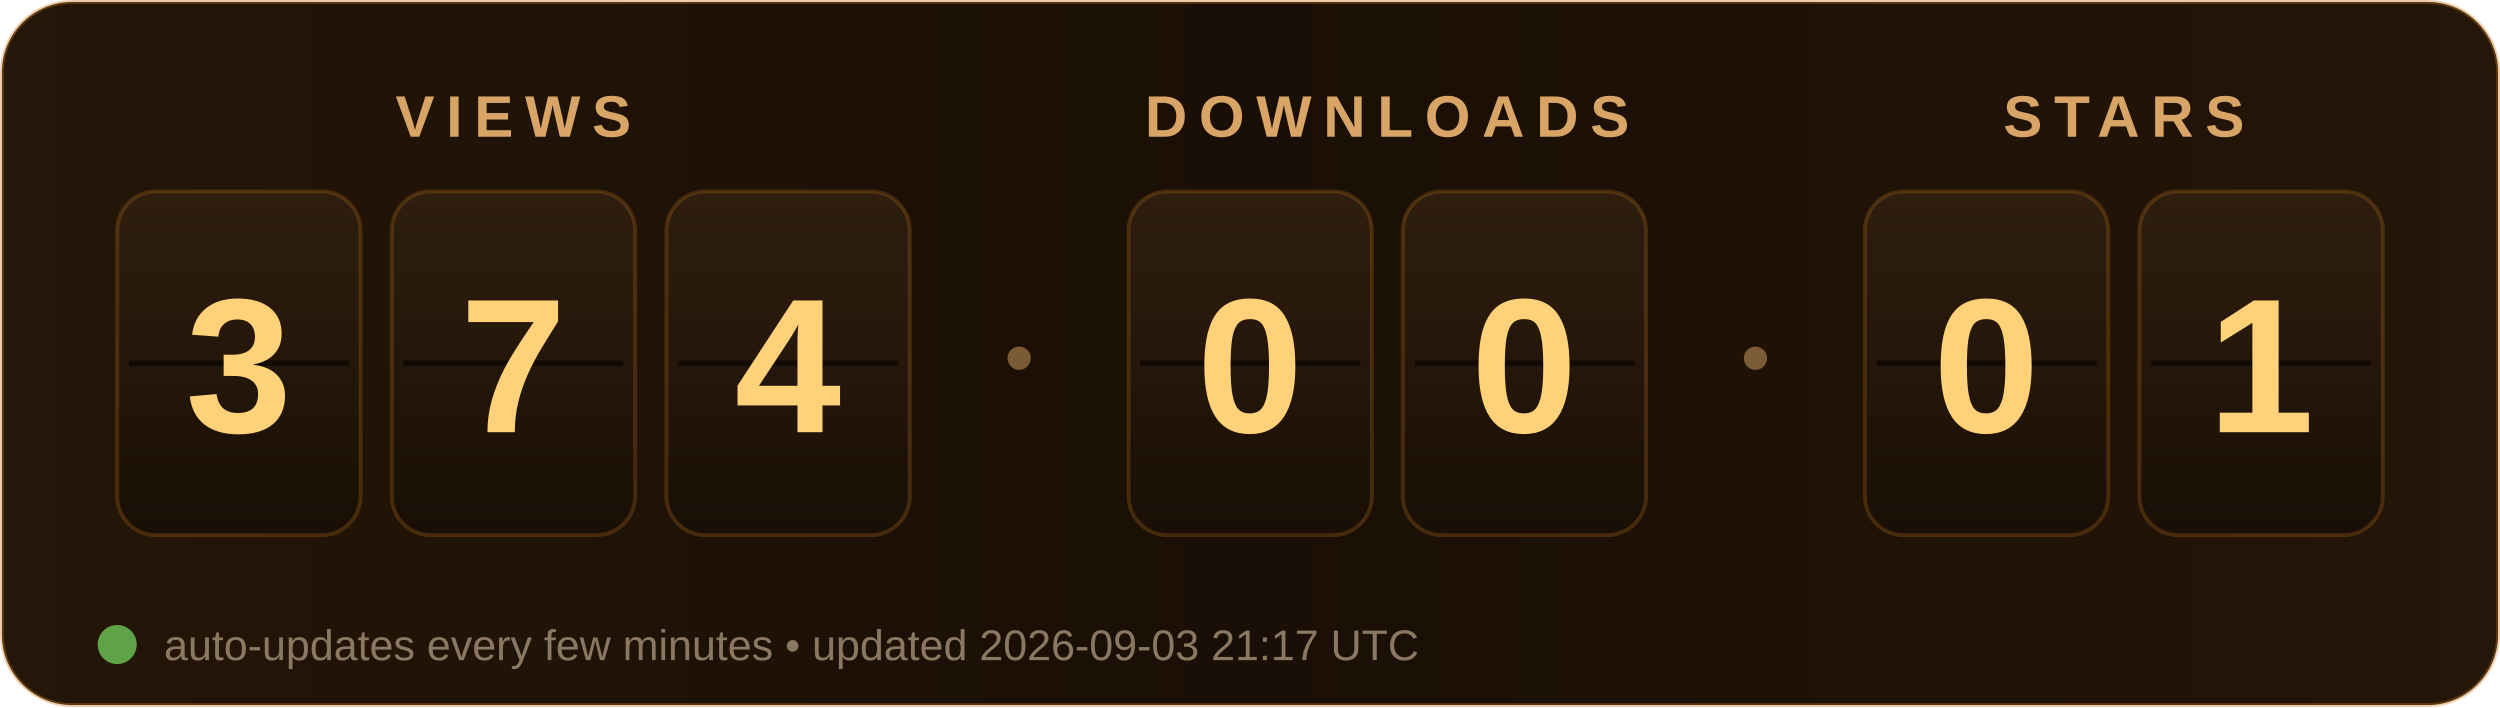
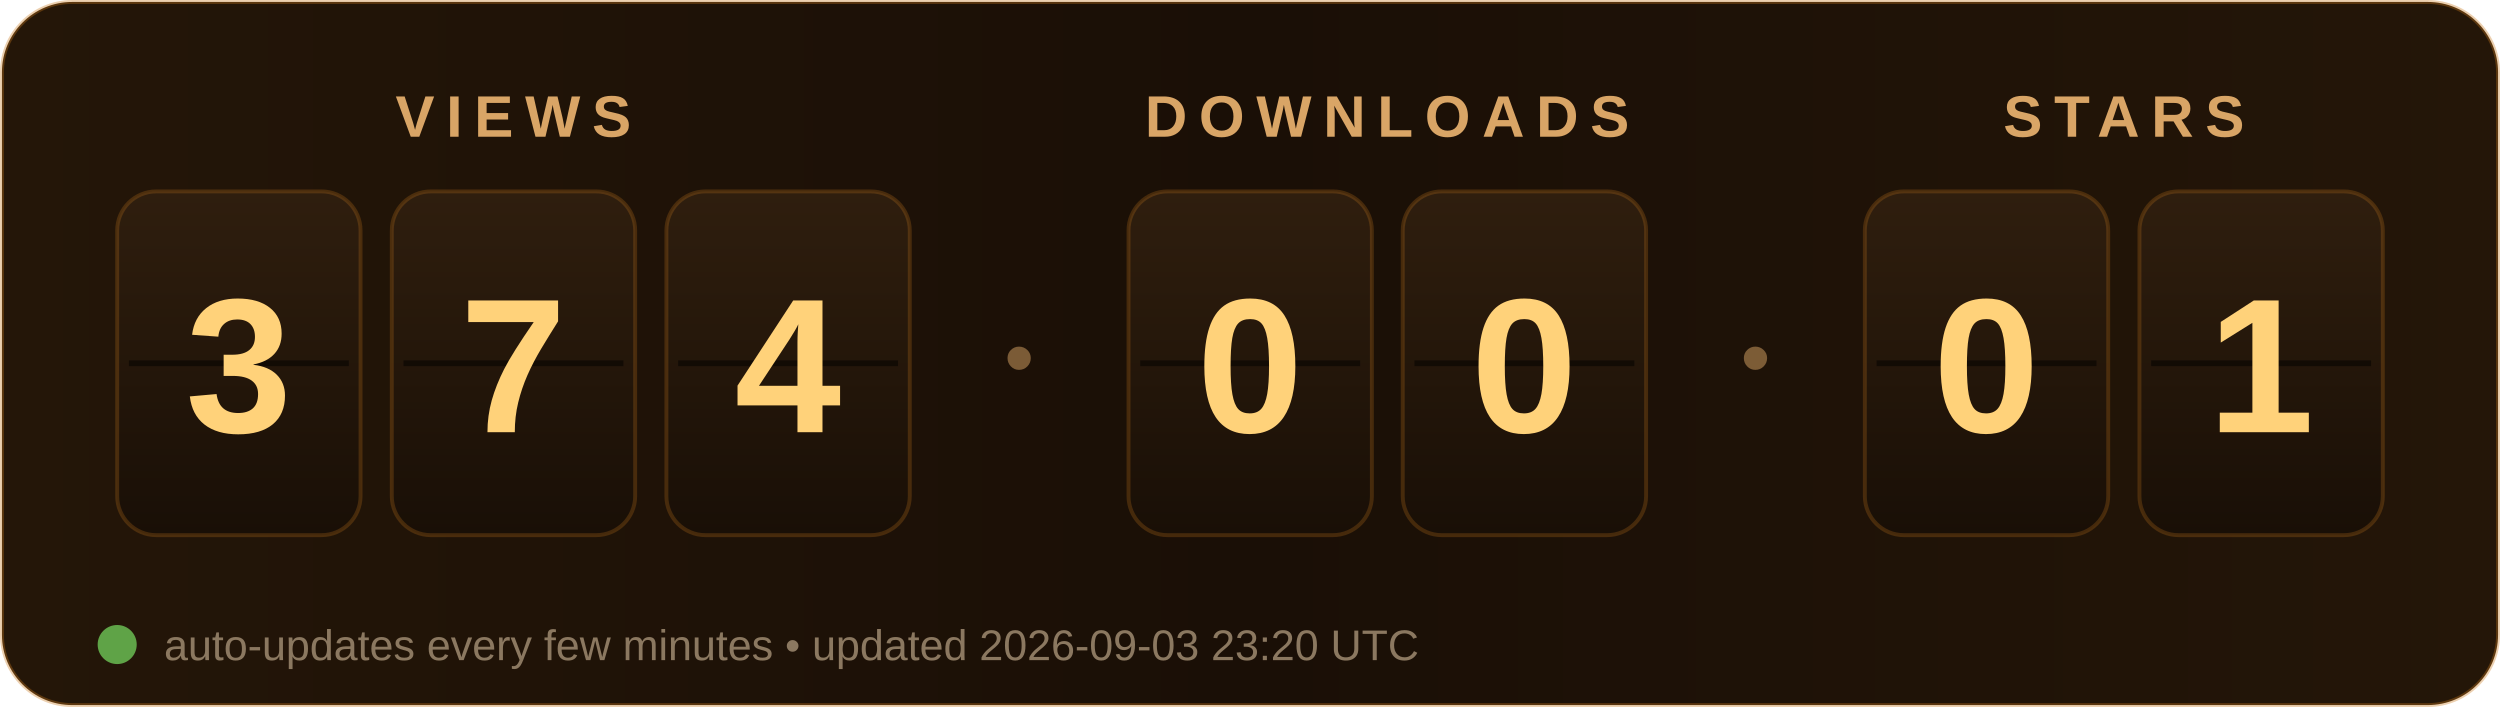
- <svg xmlns="http://www.w3.org/2000/svg" width="640" height="181" viewBox="0 0 640 181" role="img" aria-label="MelonDMA live stats — total views: 374 (tracked since 2026-08-18, GitHub only retains 14 days per API call so earlier history can't be recovered), total downloads: 0, GitHub stars: 1. Updated 2026-09-03 21:17 UTC.">
+ <svg xmlns="http://www.w3.org/2000/svg" width="640" height="181" viewBox="0 0 640 181" role="img" aria-label="MelonDMA live stats — total views: 374 (tracked since 2026-08-18, GitHub only retains 14 days per API call so earlier history can't be recovered), total downloads: 0, GitHub stars: 1. Updated 2026-09-03 23:20 UTC.">
  <defs>
    <linearGradient id="boardBg" x1="0" y1="0" x2="640" y2="0" gradientUnits="userSpaceOnUse">
      <stop offset="0" stop-color="#241608" />
      <stop offset="0.5" stop-color="#1a0f06" />
      <stop offset="1" stop-color="#241608" />
    </linearGradient>
    <linearGradient id="tileBg" x1="0" y1="0" x2="0" y2="88" gradientUnits="userSpaceOnUse">
      <stop offset="0" stop-color="#2f1e0e" />
      <stop offset="1" stop-color="#190f06" />
    </linearGradient>
  </defs>
  <rect x="0.5" y="0.5" width="639" height="180" rx="18" fill="url(#boardBg)" stroke="#C97A1E" stroke-opacity="0.35" />
  <text x="131.4" y="35" text-anchor="middle" font-family="Arial, Helvetica, sans-serif" font-weight="700" font-size="15" letter-spacing="3" fill="#D9A566">VIEWS</text>
  <g transform="translate(30.0,49)">
    <rect width="62.3" height="88" rx="10" fill="url(#tileBg)" stroke="#C97A1E" stroke-opacity="0.25" />
    <line x1="3" y1="44" x2="59.3" y2="44" stroke="#0f0904" stroke-width="1.5" opacity="0.85" />
    <text x="31.1" y="61.64" text-anchor="middle" font-family="Arial, Helvetica, sans-serif" font-weight="900" font-size="49" fill="#FFD27A">3</text>
    <rect x="0" y="44" width="62.3" height="0" rx="10" fill="#3a2410">
      <animate attributeName="height" values="0;88;0" keyTimes="0;0.55;1" dur="0.7s" begin="0.15s" calcMode="spline" keySplines="0.3 0.7 0.3 1;0.3 0 0.7 1" />
      <animate attributeName="y" values="44;0;44" keyTimes="0;0.55;1" dur="0.7s" begin="0.15s" calcMode="spline" keySplines="0.3 0.7 0.3 1;0.3 0 0.7 1" />
    </rect>
  </g>
  <g transform="translate(100.3,49)">
    <rect width="62.3" height="88" rx="10" fill="url(#tileBg)" stroke="#C97A1E" stroke-opacity="0.25" />
    <line x1="3" y1="44" x2="59.3" y2="44" stroke="#0f0904" stroke-width="1.5" opacity="0.85" />
    <text x="31.1" y="61.64" text-anchor="middle" font-family="Arial, Helvetica, sans-serif" font-weight="900" font-size="49" fill="#FFD27A">7</text>
    <rect x="0" y="44" width="62.3" height="0" rx="10" fill="#3a2410">
      <animate attributeName="height" values="0;88;0" keyTimes="0;0.55;1" dur="0.7s" begin="0.24s" calcMode="spline" keySplines="0.3 0.7 0.3 1;0.3 0 0.7 1" />
      <animate attributeName="y" values="44;0;44" keyTimes="0;0.55;1" dur="0.7s" begin="0.24s" calcMode="spline" keySplines="0.3 0.7 0.3 1;0.3 0 0.7 1" />
    </rect>
  </g>
  <g transform="translate(170.6,49)">
    <rect width="62.3" height="88" rx="10" fill="url(#tileBg)" stroke="#C97A1E" stroke-opacity="0.25" />
    <line x1="3" y1="44" x2="59.3" y2="44" stroke="#0f0904" stroke-width="1.5" opacity="0.85" />
    <text x="31.1" y="61.64" text-anchor="middle" font-family="Arial, Helvetica, sans-serif" font-weight="900" font-size="49" fill="#FFD27A">4</text>
    <rect x="0" y="44" width="62.3" height="0" rx="10" fill="#3a2410">
      <animate attributeName="height" values="0;88;0" keyTimes="0;0.55;1" dur="0.7s" begin="0.33s" calcMode="spline" keySplines="0.3 0.7 0.3 1;0.3 0 0.7 1" />
      <animate attributeName="y" values="44;0;44" keyTimes="0;0.55;1" dur="0.7s" begin="0.33s" calcMode="spline" keySplines="0.3 0.7 0.3 1;0.3 0 0.7 1" />
    </rect>
  </g>
  <text x="355.1" y="35" text-anchor="middle" font-family="Arial, Helvetica, sans-serif" font-weight="700" font-size="15" letter-spacing="3" fill="#D9A566">DOWNLOADS</text>
  <g transform="translate(288.9,49)">
    <rect width="62.3" height="88" rx="10" fill="url(#tileBg)" stroke="#C97A1E" stroke-opacity="0.25" />
    <line x1="3" y1="44" x2="59.3" y2="44" stroke="#0f0904" stroke-width="1.5" opacity="0.85" />
    <text x="31.1" y="61.64" text-anchor="middle" font-family="Arial, Helvetica, sans-serif" font-weight="900" font-size="49" fill="#FFD27A">0</text>
    <rect x="0" y="44" width="62.3" height="0" rx="10" fill="#3a2410">
      <animate attributeName="height" values="0;88;0" keyTimes="0;0.55;1" dur="0.7s" begin="0.42s" calcMode="spline" keySplines="0.3 0.7 0.3 1;0.3 0 0.7 1" />
      <animate attributeName="y" values="44;0;44" keyTimes="0;0.55;1" dur="0.7s" begin="0.42s" calcMode="spline" keySplines="0.3 0.7 0.3 1;0.3 0 0.7 1" />
    </rect>
  </g>
  <g transform="translate(359.1,49)">
    <rect width="62.3" height="88" rx="10" fill="url(#tileBg)" stroke="#C97A1E" stroke-opacity="0.25" />
    <line x1="3" y1="44" x2="59.3" y2="44" stroke="#0f0904" stroke-width="1.5" opacity="0.85" />
    <text x="31.1" y="61.64" text-anchor="middle" font-family="Arial, Helvetica, sans-serif" font-weight="900" font-size="49" fill="#FFD27A">0</text>
    <rect x="0" y="44" width="62.3" height="0" rx="10" fill="#3a2410">
      <animate attributeName="height" values="0;88;0" keyTimes="0;0.55;1" dur="0.7s" begin="0.51s" calcMode="spline" keySplines="0.3 0.7 0.3 1;0.3 0 0.7 1" />
      <animate attributeName="y" values="44;0;44" keyTimes="0;0.55;1" dur="0.7s" begin="0.51s" calcMode="spline" keySplines="0.3 0.7 0.3 1;0.3 0 0.7 1" />
    </rect>
  </g>
  <text x="543.7" y="35" text-anchor="middle" font-family="Arial, Helvetica, sans-serif" font-weight="700" font-size="15" letter-spacing="3" fill="#D9A566">STARS</text>
  <g transform="translate(477.4,49)">
    <rect width="62.3" height="88" rx="10" fill="url(#tileBg)" stroke="#C97A1E" stroke-opacity="0.25" />
    <line x1="3" y1="44" x2="59.3" y2="44" stroke="#0f0904" stroke-width="1.5" opacity="0.85" />
    <text x="31.1" y="61.64" text-anchor="middle" font-family="Arial, Helvetica, sans-serif" font-weight="900" font-size="49" fill="#FFD27A">0</text>
    <rect x="0" y="44" width="62.3" height="0" rx="10" fill="#3a2410">
      <animate attributeName="height" values="0;88;0" keyTimes="0;0.55;1" dur="0.7s" begin="0.60s" calcMode="spline" keySplines="0.3 0.7 0.3 1;0.3 0 0.7 1" />
      <animate attributeName="y" values="44;0;44" keyTimes="0;0.55;1" dur="0.7s" begin="0.60s" calcMode="spline" keySplines="0.3 0.7 0.3 1;0.3 0 0.7 1" />
    </rect>
  </g>
  <g transform="translate(547.7,49)">
    <rect width="62.3" height="88" rx="10" fill="url(#tileBg)" stroke="#C97A1E" stroke-opacity="0.25" />
    <line x1="3" y1="44" x2="59.3" y2="44" stroke="#0f0904" stroke-width="1.5" opacity="0.85" />
    <text x="31.1" y="61.64" text-anchor="middle" font-family="Arial, Helvetica, sans-serif" font-weight="900" font-size="49" fill="#FFD27A">1</text>
    <rect x="0" y="44" width="62.3" height="0" rx="10" fill="#3a2410">
      <animate attributeName="height" values="0;88;0" keyTimes="0;0.55;1" dur="0.7s" begin="0.69s" calcMode="spline" keySplines="0.3 0.7 0.3 1;0.3 0 0.7 1" />
      <animate attributeName="y" values="44;0;44" keyTimes="0;0.55;1" dur="0.7s" begin="0.69s" calcMode="spline" keySplines="0.3 0.7 0.3 1;0.3 0 0.7 1" />
    </rect>
  </g>
  <text x="260.9" y="99" text-anchor="middle" font-family="Arial, Helvetica, sans-serif" font-size="22" fill="#D9A566" opacity="0.5">•</text>
  <text x="449.4" y="99" text-anchor="middle" font-family="Arial, Helvetica, sans-serif" font-size="22" fill="#D9A566" opacity="0.5">•</text>
  <circle cx="30" cy="165" r="5" fill="#5FA347">
    <animate attributeName="opacity" values="1;0.35;1" dur="1.8s" repeatCount="indefinite" />
  </circle>
-   <text x="42" y="169" font-family="Arial, Helvetica, sans-serif" font-size="11" fill="#8B7860">auto-updates every few minutes • updated 2026-09-03 21:17 UTC</text>
+   <text x="42" y="169" font-family="Arial, Helvetica, sans-serif" font-size="11" fill="#8B7860">auto-updates every few minutes • updated 2026-09-03 23:20 UTC</text>
</svg>
